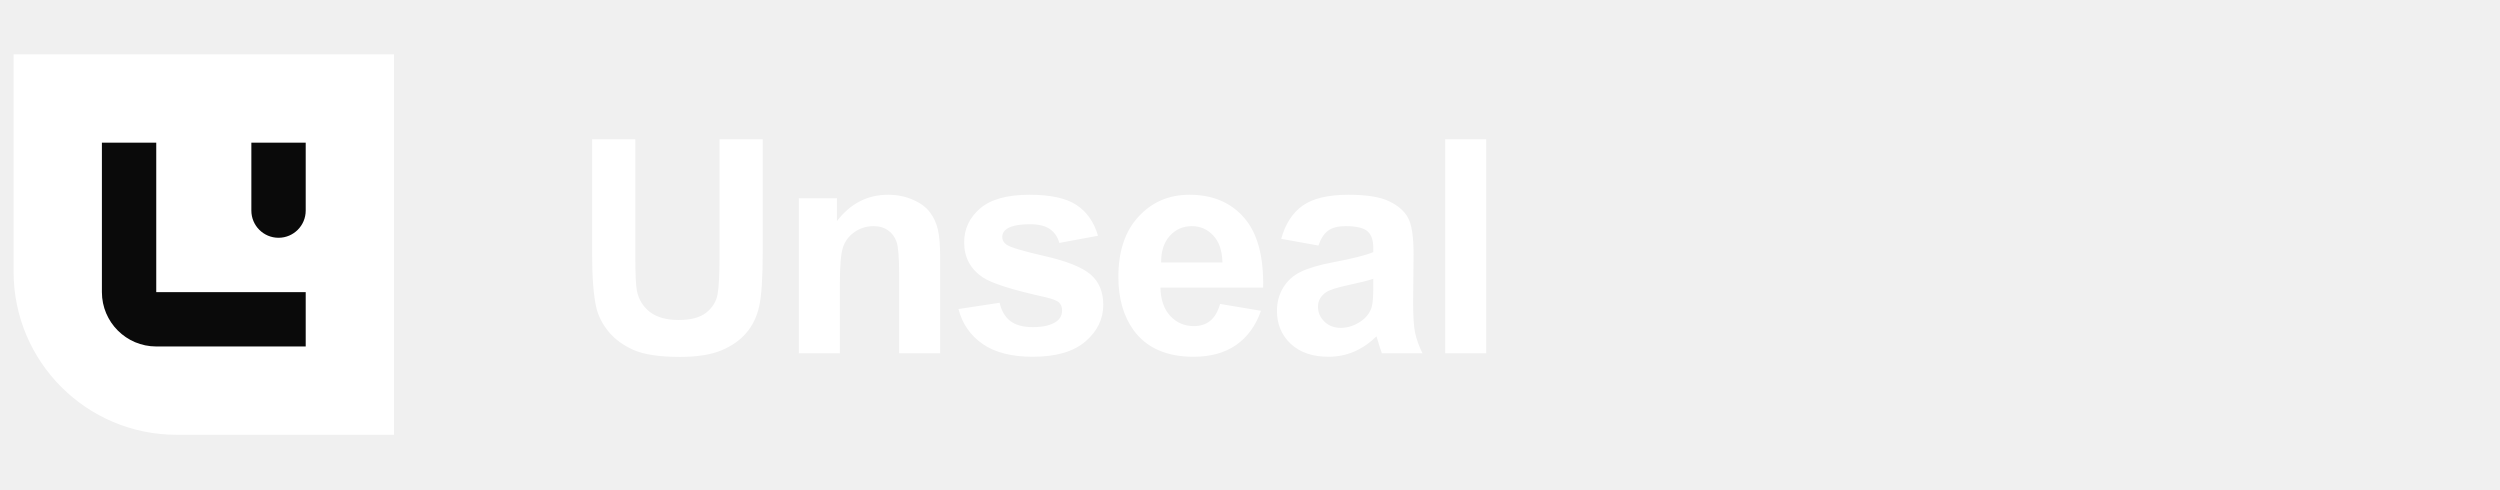
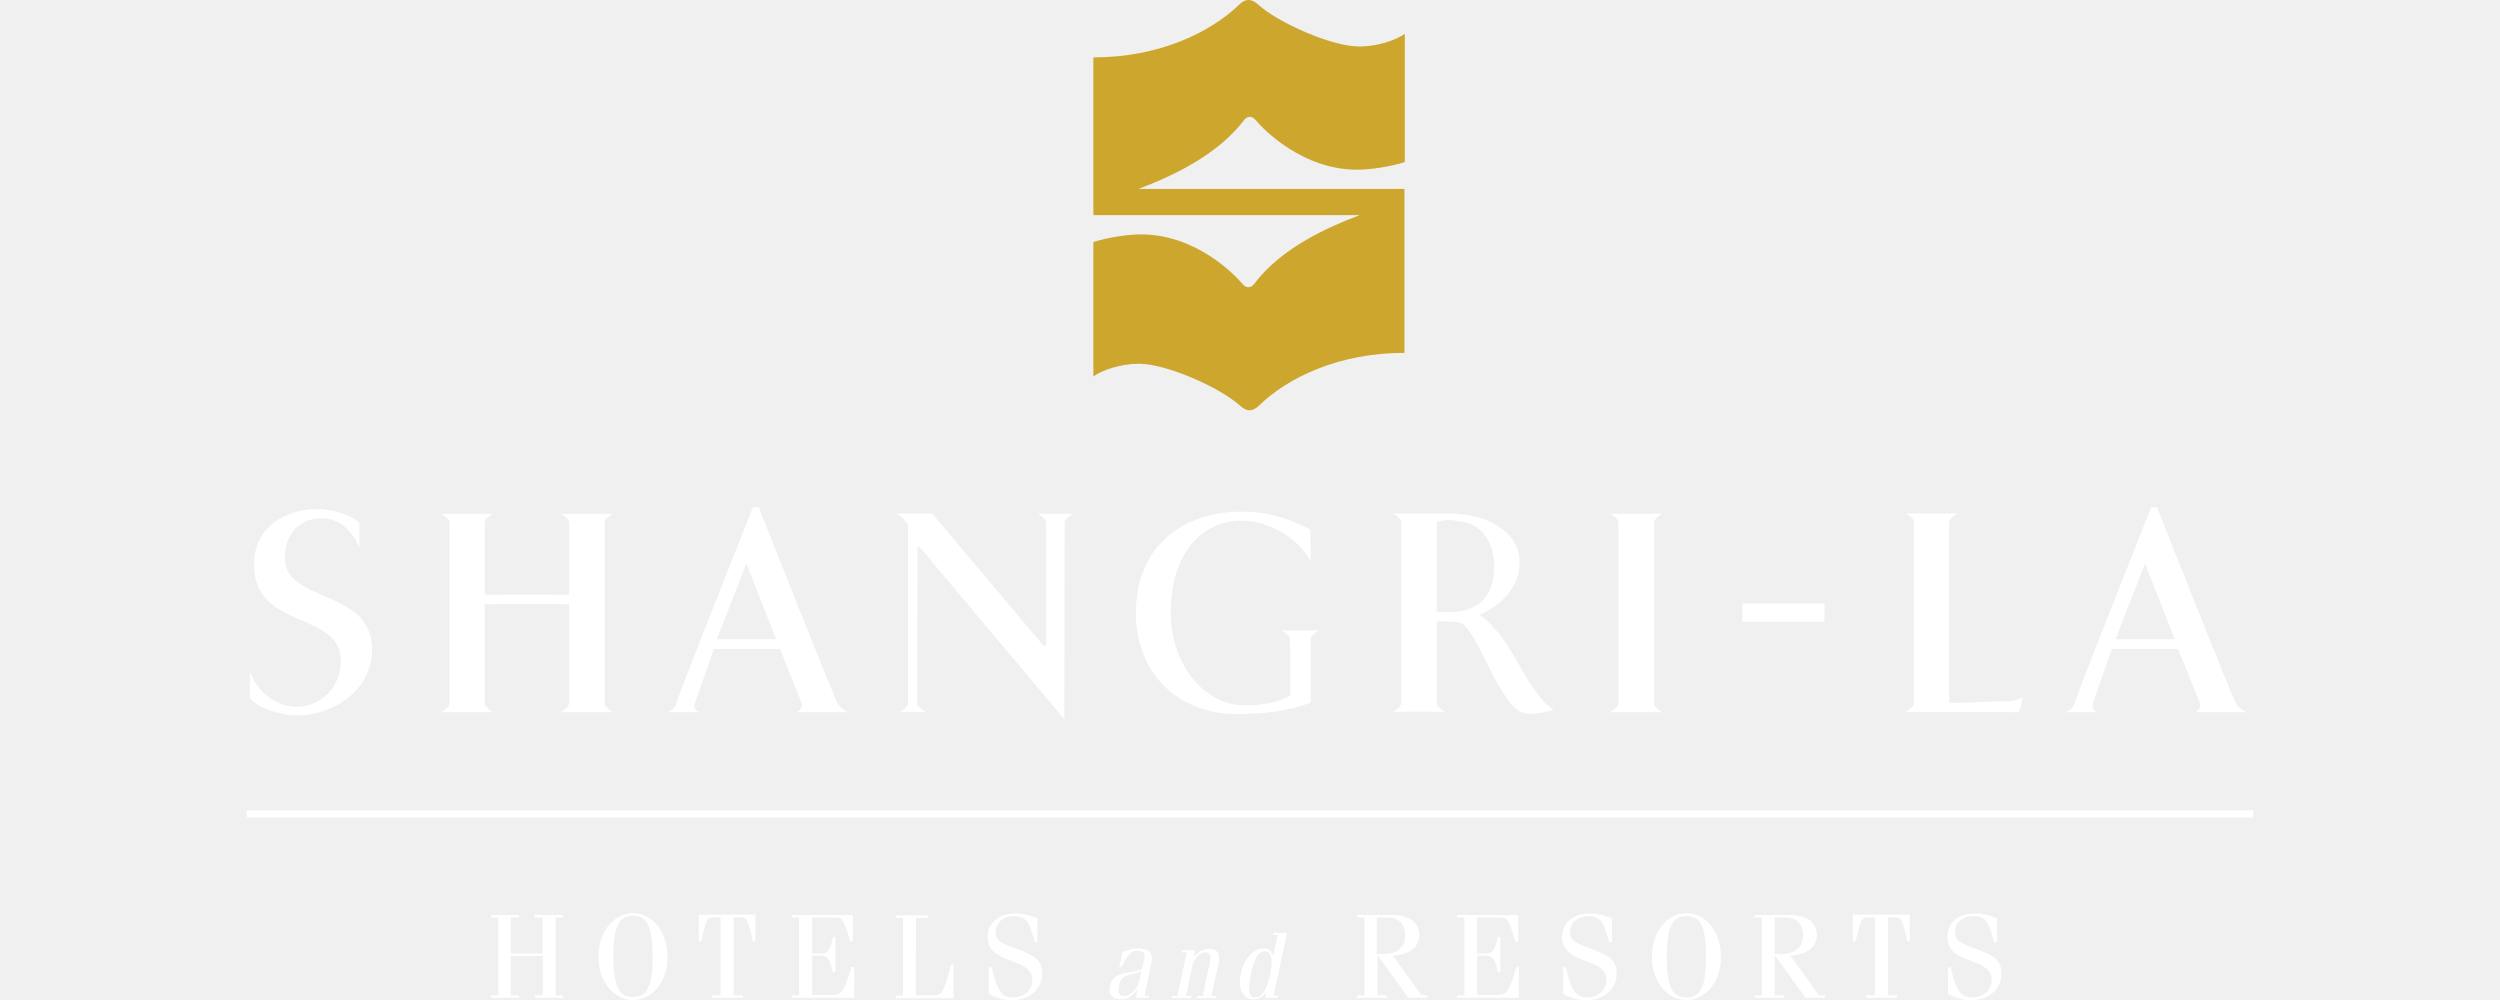
- <svg xmlns="http://www.w3.org/2000/svg" width="184" height="36" viewBox="0 0 184 36" fill="none">
-   <path d="M1 20C1 26.627 6.373 32 13 32H29V4H1V20Z" fill="white" />
-   <path fill-rule="evenodd" clip-rule="evenodd" d="M11.5 10.5V21.5L22.5 21.5V25.5H11.5C9.291 25.5 7.5 23.709 7.5 21.5V10.5H11.5ZM22.5 10.5H18.5V15.5C18.5 16.605 19.395 17.5 20.5 17.5C21.605 17.5 22.5 16.605 22.5 15.5V10.5Z" fill="#0A0A0A" />
-   <path d="M43.579 10.252H46.759V18.781C46.759 20.135 46.798 21.012 46.877 21.413C47.013 22.058 47.335 22.577 47.844 22.971C48.359 23.357 49.061 23.551 49.949 23.551C50.852 23.551 51.532 23.368 51.99 23.003C52.449 22.631 52.724 22.176 52.817 21.639C52.91 21.102 52.957 20.21 52.957 18.964V10.252H56.137V18.523C56.137 20.414 56.051 21.75 55.879 22.53C55.707 23.311 55.388 23.97 54.923 24.507C54.465 25.044 53.849 25.474 53.075 25.796C52.302 26.111 51.292 26.269 50.046 26.269C48.542 26.269 47.4 26.097 46.619 25.753C45.846 25.402 45.233 24.951 44.782 24.399C44.331 23.841 44.034 23.257 43.891 22.648C43.683 21.746 43.579 20.414 43.579 18.652V10.252ZM69.195 26H66.176V20.178C66.176 18.946 66.112 18.151 65.983 17.793C65.854 17.428 65.642 17.145 65.349 16.944C65.062 16.744 64.715 16.644 64.307 16.644C63.784 16.644 63.315 16.787 62.9 17.073C62.484 17.36 62.198 17.739 62.04 18.212C61.89 18.685 61.815 19.558 61.815 20.833V26H58.796V14.592H61.6V16.268C62.595 14.979 63.849 14.334 65.359 14.334C66.025 14.334 66.634 14.456 67.186 14.699C67.737 14.935 68.153 15.24 68.432 15.612C68.718 15.985 68.915 16.407 69.023 16.88C69.137 17.352 69.195 18.029 69.195 18.91V26ZM70.543 22.745L73.573 22.283C73.701 22.87 73.963 23.318 74.357 23.626C74.751 23.927 75.302 24.077 76.011 24.077C76.792 24.077 77.379 23.934 77.773 23.648C78.038 23.447 78.17 23.178 78.17 22.842C78.17 22.613 78.099 22.423 77.955 22.273C77.805 22.129 77.468 21.997 76.946 21.875C74.511 21.338 72.967 20.847 72.316 20.403C71.413 19.787 70.962 18.932 70.962 17.836C70.962 16.848 71.353 16.017 72.133 15.344C72.914 14.671 74.124 14.334 75.764 14.334C77.325 14.334 78.485 14.588 79.245 15.097C80.004 15.605 80.526 16.357 80.813 17.352L77.966 17.879C77.844 17.435 77.612 17.095 77.268 16.858C76.931 16.622 76.448 16.504 75.818 16.504C75.023 16.504 74.453 16.615 74.11 16.837C73.88 16.994 73.766 17.199 73.766 17.449C73.766 17.664 73.866 17.847 74.067 17.997C74.339 18.198 75.277 18.48 76.881 18.846C78.493 19.211 79.617 19.659 80.254 20.189C80.884 20.726 81.2 21.474 81.2 22.434C81.2 23.479 80.763 24.378 79.889 25.13C79.015 25.882 77.723 26.258 76.011 26.258C74.457 26.258 73.225 25.943 72.316 25.312C71.413 24.682 70.823 23.826 70.543 22.745ZM89.799 22.369L92.807 22.874C92.42 23.977 91.808 24.818 90.97 25.398C90.139 25.971 89.097 26.258 87.844 26.258C85.861 26.258 84.392 25.61 83.44 24.314C82.688 23.275 82.312 21.965 82.312 20.382C82.312 18.491 82.806 17.012 83.794 15.945C84.783 14.871 86.032 14.334 87.543 14.334C89.241 14.334 90.58 14.896 91.561 16.02C92.542 17.138 93.011 18.853 92.968 21.166H85.406C85.427 22.061 85.671 22.759 86.136 23.261C86.602 23.755 87.182 24.002 87.876 24.002C88.349 24.002 88.747 23.873 89.069 23.615C89.391 23.357 89.635 22.942 89.799 22.369ZM89.971 19.318C89.95 18.445 89.724 17.782 89.294 17.331C88.865 16.873 88.342 16.644 87.726 16.644C87.067 16.644 86.523 16.884 86.093 17.363C85.664 17.843 85.452 18.495 85.46 19.318H89.971ZM97.035 18.072L94.296 17.578C94.603 16.475 95.133 15.659 95.885 15.129C96.637 14.599 97.754 14.334 99.237 14.334C100.583 14.334 101.586 14.495 102.245 14.817C102.904 15.133 103.366 15.537 103.631 16.031C103.903 16.518 104.039 17.417 104.039 18.727L104.006 22.251C104.006 23.254 104.053 23.995 104.146 24.475C104.246 24.947 104.429 25.456 104.694 26H101.708C101.629 25.799 101.532 25.502 101.418 25.108C101.367 24.929 101.332 24.811 101.31 24.754C100.795 25.255 100.243 25.631 99.656 25.882C99.069 26.133 98.442 26.258 97.776 26.258C96.602 26.258 95.674 25.939 94.994 25.302C94.321 24.664 93.984 23.859 93.984 22.885C93.984 22.24 94.138 21.667 94.446 21.166C94.754 20.658 95.184 20.271 95.735 20.006C96.294 19.734 97.096 19.497 98.141 19.297C99.552 19.032 100.53 18.785 101.074 18.556V18.255C101.074 17.675 100.931 17.263 100.644 17.02C100.358 16.769 99.817 16.644 99.022 16.644C98.485 16.644 98.066 16.751 97.765 16.966C97.465 17.174 97.221 17.542 97.035 18.072ZM101.074 20.521C100.687 20.65 100.075 20.804 99.237 20.983C98.399 21.162 97.851 21.338 97.593 21.51C97.2 21.789 97.003 22.144 97.003 22.573C97.003 22.996 97.16 23.361 97.475 23.669C97.79 23.977 98.191 24.131 98.678 24.131C99.223 24.131 99.742 23.952 100.236 23.594C100.601 23.322 100.841 22.989 100.956 22.595C101.034 22.337 101.074 21.846 101.074 21.123V20.521ZM106.365 26V10.252H109.384V26H106.365Z" fill="white" />
+ <svg xmlns="http://www.w3.org/2000/svg" version="1.1" id="Layer_1" x="0px" y="0px" width="160px" height="64px" viewBox="0 0 552.2 275.2" style="enable-background:new 0 0 552.2 275.2;" xml:space="preserve">
+   <style type="text/css">
+ 	.st0{fill:white;}
+ 	.st1{fill:#CDA62D;}
+ </style>
+   <path id="path82" class="st0" d="M0.9,184.8c1.9,5.5,7.1,9.7,12.8,9.7c5.9,0,12.2-4.6,12.2-12.6C25.9,168,2,173.5,2,155.4  c0-10.3,8.6-15.3,17.3-15.3c3.5,0,9,1.2,11.7,3.8c0,3.1,0,7,0,7c-1.9-5.2-6-8.3-10.3-8.3c-5,0-9.8,3-10.2,10.3  c-0.7,13.3,24,8.8,24,25.8c0,11.4-10.9,18.2-20.7,18.2c-3.6,0-10.4-1.7-12.9-4.7C0.8,188.9,0.9,184.8,0.9,184.8" />
+   <path id="path84" class="st0" d="M411.6,171.1h22.6v-5h-22.6V171.1z" />
+   <path id="path88" class="st0" d="M88.7,166.3v27.4c-0.2,1.2-2.3,2.3-2.3,2.3c3.6,0,11.9,0,14.4,0c0,0-2.2-1.2-2.3-2.3v-50  c0.1-1.2,2.3-2.3,2.3-2.3c-2.4,0-10.7,0-14.4,0c0,0,2.1,1.1,2.3,2.3v20c-4-0.1-19.3-0.1-23.2,0v-20c0.2-1.3,2.3-2.3,2.3-2.3  c-3.6,0-11.9,0-14.3,0c0,0,2.2,1.2,2.3,2.3v50c-0.1,1.1-2.3,2.3-2.3,2.3c2.4,0,10.8,0,14.3,0c0,0-2.1-1.1-2.3-2.3v-27.4  C71.1,166.2,83,166.2,88.7,166.3" />
+   <path id="path92" class="st0" d="M387.3,165v-21.3c0.2-1.3,2.3-2.3,2.3-2.3c-3.6,0-11.9,0-14.4,0c0,0,2.2,1.2,2.3,2.3v50  c-0.1,1.1-2.3,2.3-2.3,2.3c2.4,0,10.8,0,14.4,0c0,0-2.1-1.1-2.3-2.3" />
+   <path id="path96" class="st0" d="M456.5,195.9c0,0,2.2-1.2,2.3-2.3v-50c-0.1-1.2-2.3-2.3-2.3-2.3c2.4,0,10.7,0,14.3,0  c0,0-2.1,1.1-2.3,2.3v49.8h0.1c4.4,0.2,11.4-0.5,15.7-0.4c1.3,0,3.6-0.4,4.4-1.3c0,1.1-0.4,3.1-1,4.3  C487.7,195.9,458.9,196,456.5,195.9" />
+   <path id="path100" class="st0" d="M219.2,177.6c-1.4-1.7-30.6-36.3-30.6-36.3s-7.9,0-10,0c0,0,2,0.5,3.4,3.3c0,0,0,46.7,0,49  c-0.2,1.2-2.3,2.3-2.3,2.3c3.6,0,4.6,0,7.1,0c0,0-2.2-1.2-2.3-2.3c0-2.9,0.1-41.8,0.1-41.8s-0.4-2.8,1.7,0  c2.6,3.3,38.7,46.1,38.7,46.1s0.1-51.3,0.1-54.2c0.1-1.1,2.3-2.3,2.3-2.3c-2.4,0-6.1,0-9.7,0c0,0,2.1,1.1,2.3,2.3  c0,2.4,0,33.9,0,33.9" />
+   <path id="path104" class="st0" d="M129.4,175.9h16.3l-8.2-20.8L129.4,175.9z M140.9,139.6c0,0,20.6,52.1,21.7,53.9  c1.1,1.8,2.9,2.5,2.9,2.5c-2,0-12.1,0-14,0c-0.1-0.2,1.8-0.9,1.2-2.5c-1.4-3.7-4.5-11-5.9-14.9h-18.2c-1.3,3.6-4.7,13.2-5.3,15  c-0.5,1.8,0.8,2.1,1.4,2.4c-1.5,0-7.3,0-8.9,0c0,0,2.1-0.8,2.4-2.4c0.3-1.7,21.1-54,21.1-54" />
+   <path id="path108" class="st0" d="M514.3,175.9h16.3l-8.2-20.8L514.3,175.9z M525.7,139.6c0,0,20.6,52.1,21.7,53.9  c1.1,1.8,2.9,2.5,2.9,2.5c-2,0-12.1,0-14,0c-0.1-0.2,1.8-0.9,1.2-2.5c-1.4-3.7-4.5-11-6-14.9h-18.2c-1.3,3.6-4.7,13.2-5.2,15  c-0.6,1.8,0.8,2.1,1.4,2.4c-1.5,0-7.5,0-8.9,0c0,0,2.1-0.8,2.4-2.4c0.3-1.7,21.1-54,21.1-54" />
+   <path id="path112" class="st0" d="M287.2,191.4c-3.7,2.2-8.4,2.7-12.8,2.7c-9.7,0-20.1-9.8-20.1-25.7c0-16.2,8.7-25.1,19.3-25.1  c7.1,0,15.4,4.1,19.2,11.2c0,0,0-6.1-0.1-8.8c-4-1.7-9.2-4.9-18.8-4.9c-16.1,0-29.2,9.3-29.2,28c0,16.2,11.4,27.7,27.7,27.7  c7.6,0,14.3-0.8,20.4-3.1c0,0,0-14.7,0-17.6c0.1-1.1,2.3-2.3,2.3-2.3c-2.4,0-6.7,0-10.3,0c0,0,2.1,1.1,2.3,2.3" />
+   <path id="path116" class="st0" d="M327.5,168.3c1.6,0.1,4.8,0.5,7.9-0.4c5.7-1.6,7.9-6,7.9-12.3c0-5.5-2.9-10.9-8.3-11.9  c-4.1-0.8-4.8-0.7-7.5-0.1V168.3z M327.5,193.6c0.1,1.2,2.3,2.3,2.3,2.3c-2.4,0-6.9-0.1-8,0c-1.2-0.1-4,0-6.4,0c0,0,2.2-1.2,2.3-2.3  v-50c-0.1-1.2-2.3-2.3-2.3-2.3c3,0,15.2,0,15.2,0c11.2,0,19.7,5.3,19.7,13.4c0,9.3-8.8,13.5-11,14.5c2.3,1.4,5.1,4.8,6.2,6.3  c3,4.3,5.3,8.7,6.7,11c4.9,8,7.5,8.8,7.5,8.8c-3.3,1.1-6.4,1.4-8.3,0.9c-6.5-1.5-12.8-23.2-17.4-24.8c-1.4-0.5-6.5-0.4-6.5-0.4" />
+   <path id="path120" class="st0" d="M72.7,263.1v10.8h2.2v0.7h-7.7v-0.7h2v-21.4h-2v-0.7h7.7v0.7h-2.2v9.9h8.7v-9.9h-2.2v-0.7H87v0.7  h-2v21.4h2v0.7h-7.7v-0.7h2.2v-10.8" />
+   <path id="path124" class="st0" d="M127.9,273.9h2.5v-21.4h-2.1c-1.5,0-1.9,0.3-3.2,6.5h-0.7v-7.3H140v7.3h-0.7  c-1.4-6.2-1.7-6.5-3.2-6.5H134v21.4h2.5v0.7h-8.5" />
+   <path id="path128" class="st0" d="M150,274.6v-0.7h2v-21.4h-2v-0.7h16.8v7.3h-0.7c-1.8-6.2-2.3-6.6-4-6.6h-6.5v9.9h2.6  c1.7,0,2.5-1,3.1-4.6h0.7v9.8h-0.7c-0.7-3.5-1.5-4.6-3.1-4.6h-2.6v10.8h5.8c2.3,0,3-0.9,5-7.7h0.8v8.5" />
+   <path id="path132" class="st0" d="M184.1,273.9h4.9c2.2,0,2.8-0.4,4.8-8.4h0.7v9.2h-15.9v-0.7h2v-21.4h-2v-0.7h8.9v0.7h-3.3" />
+   <path id="path136" class="st0" d="M205,266.1c1.4,6.1,2.6,8.4,5.8,8.4c3,0,5.4-2,5.4-4.8c0-6.5-12.3-4-12.3-11.8  c0-3.9,3-6.5,7.5-6.5c2.5,0,4.5,0.6,6.2,1.3v6.6h-0.7c0,0-0.3-1.2-1.2-3.8c-0.8-2.6-2.4-3.4-4.6-3.4c-2.9,0-5,1.9-5,4.4  c0,2.5,1.7,3.1,6.2,4.8c4.9,1.8,6.6,3.1,6.6,6.7c0,4.2-3.5,7.3-8.6,7.3c-1.9,0-4.7-0.9-6.1-1.8v-7.2" />
+   <path id="path140" class="st0" d="M257.4,261.5h3.6l-0.4,1.8h0.1c0.9-1.1,2.3-2.2,4.1-2.2c2,0,3.3,1,2.7,3.8l-2,9.2h1.4l-0.1,0.6  h-5.3l0.1-0.6h1.5l2-9.5c0.4-1.9,0-2.5-1.3-2.5c-1.4,0-3,1.2-3.6,3.9l-1.7,8.1h1.5l-0.1,0.6h-5.3l0.1-0.6h1.4l2.6-12h-1.4" />
+   <path id="path144" class="st0" d="M277.6,274.5c1.7,0,3.1-2,4-6.2c1-4.6,0.3-6.5-1.4-6.5c-1.5,0-2.8,1.2-3.9,6.5  C275.3,273,276,274.5,277.6,274.5 M280.3,274.6l0.3-1.6h-0.1c-0.7,1.2-1.8,2-3.6,2c-2.4,0-4.3-2.5-3.3-7c0.9-4.5,3.7-7,6.3-7  c1.3,0,2.2,0.7,2.5,2h0.1l1.2-5.7h-1.2l0.1-0.6h3.7l-3.7,17.3h1.2l-0.1,0.6" />
+   <path id="path148" class="st0" d="M246.2,267.3c-3.2,1.4-5.4,0.4-6.2,4.1c-0.4,2,0.2,2.7,1.5,2.7c1.9,0,3.7-2,4.3-4.8L246.2,267.3z   M240.1,266.2l0.9-4.2c1.5-0.6,2.8-1,4.2-1c3.2,0,4.3,1.7,3.9,3.3l-2,9.7h1.2l-0.1,0.6h-3.5l0.5-2.3h-0.1c-1,1.6-2.7,2.7-4.5,2.7  c-2.3,0-3.6-1.3-3.1-3.6c1-4.5,6-3.2,8.9-4.8l0.6-2.7c0.4-1.6-0.4-2.3-1.8-2.3c-1.8,0-2.5,0.9-4.5,4.5" />
+   <path id="path152" class="st0" d="M106.3,274.4c3.7,0,5.4-2.6,5.4-11.2c0-8.7-1.8-11.2-5.4-11.2c-3.7,0-5.4,2.6-5.4,11.2  C100.9,271.9,102.7,274.4,106.3,274.4 M106.3,251.3c5,0,9.5,4.7,9.5,12c0,7.3-4.5,11.9-9.5,11.9c-5,0-9.5-4.7-9.5-11.9  C96.8,256,101.3,251.3,106.3,251.3" />
+   <path id="path156" class="st0" d="M311.1,262.5h1.9c3.9,0,5.8-1.9,5.8-5.2c0-2.3-1.2-4.8-4.8-4.8h-3V262.5z M305.6,274.6v-0.7h2  v-21.4h-2v-0.7h9.6c5.5,0,7.5,2.7,7.5,5.5c0,3.2-2.5,5.4-7.3,5.7l7.9,10.9h1.6v0.7h-5.2l-8.4-11.6h-0.1v10.9h2.5v0.7" />
+   <path id="path160" class="st0" d="M363,266.1c1.4,6.1,2.6,8.4,5.8,8.4c3,0,5.4-2,5.4-4.8c0-6.5-12.2-4-12.2-11.8  c0-3.9,3-6.5,7.5-6.5c2.5,0,4.5,0.6,6.2,1.3v6.6h-0.7l-1.2-3.8c-0.8-2.6-2.4-3.4-4.6-3.4c-2.9,0-5,1.9-5,4.4c0,2.5,1.7,3.1,6.2,4.8  c4.9,1.8,6.6,3.1,6.6,6.7c0,4.2-3.5,7.3-8.6,7.3c-1.9,0-4.7-0.9-6.1-1.8v-7.2" />
+   <path id="path164" class="st0" d="M396.2,274.5c3.7,0,5.4-2.6,5.4-11.2c0-8.7-1.7-11.2-5.4-11.2c-3.7,0-5.4,2.6-5.4,11.2  C390.8,271.9,392.5,274.5,396.2,274.5 M396.2,251.3c5,0,9.5,4.7,9.5,12c0,7.3-4.5,11.9-9.5,11.9c-5,0-9.5-4.7-9.5-11.9  C386.7,256,391.2,251.3,396.2,251.3" />
+   <path id="path168" class="st0" d="M420.5,262.5h1.9c3.9,0,5.9-1.9,5.9-5.2c0-2.3-1.2-4.8-4.8-4.8h-3V262.5z M415,274.6v-0.7h2v-21.4  h-2v-0.7h9.6c5.5,0,7.5,2.7,7.5,5.5c0,3.2-2.5,5.4-7.3,5.7l7.9,10.9h1.6v0.7H429l-8.4-11.6h-0.1v10.9h2.5v0.7" />
+   <path id="path172" class="st0" d="M445.6,273.9h2.5v-21.4h-2.1c-1.5,0-1.8,0.3-3.2,6.5H442v-7.3h15.7v7.3H457  c-1.4-6.2-1.7-6.5-3.2-6.5h-2.1v21.4h2.5v0.7h-8.5" />
+   <path id="path176" class="st0" d="M468.9,266.1c1.4,6.1,2.7,8.4,5.9,8.4c3,0,5.4-2,5.4-4.8c0-6.5-12.2-4-12.2-11.8  c0-3.9,3-6.5,7.5-6.5c2.5,0,4.5,0.6,6.2,1.3v6.6h-0.8l-1.2-3.8c-0.8-2.6-2.4-3.4-4.6-3.4c-2.9,0-5,1.9-5,4.4c0,2.5,1.7,3.1,6.2,4.8  c4.9,1.8,6.6,3.1,6.6,6.7c0,4.2-3.5,7.3-8.6,7.3c-1.9,0-4.7-0.9-6.1-1.8v-7.2" />
+   <path id="path180" class="st0" d="M333.1,274.6v-0.7h2v-21.4h-2v-0.7h16.8v7.3h-0.8c-1.8-6.2-2.3-6.6-4-6.6h-6.5v9.9h2.6  c1.6,0,2.4-1,3.1-4.6h0.7v9.8h-0.7c-0.7-3.5-1.4-4.6-3.1-4.6h-2.6v10.8h5.8c2.3,0,3-0.9,5-7.7h0.7v8.5" />
+   <path id="path182" class="st0" d="M0,225h552.2v-2H0V225z" />
+   <path id="path186" class="st1" d="M306.3,59.2c-9,3.4-21.7,9.1-29.1,19c-0.9,1.1-2.1,1.2-3.2-0.1c-2.1-2.5-12.8-13.6-27.9-13.6  c-3.7,0-9.4,0.9-13.1,2.1v37c2.3-1.7,7.5-3.5,12.5-3.5c7.7,0,22.4,6.6,27.8,11.5c2,1.8,3.5,1.7,5.3,0c7.9-7.7,22-14.5,40-14.5V52  h-73.2c9-3.4,21.7-9.2,29.1-19c0.9-1.1,2.1-1.2,3.2,0.1c2.1,2.5,12.8,13.6,27.9,13.6c3.8,0,9.4-0.9,13.1-2.1V9.3  c-2.3,1.7-7.5,3.5-12.5,3.5c-7.7,0-22.4-6.6-27.8-11.5c-2-1.8-3.6-1.7-5.3,0C265.1,9,251,15.8,233,15.8v43.4" />
</svg>
